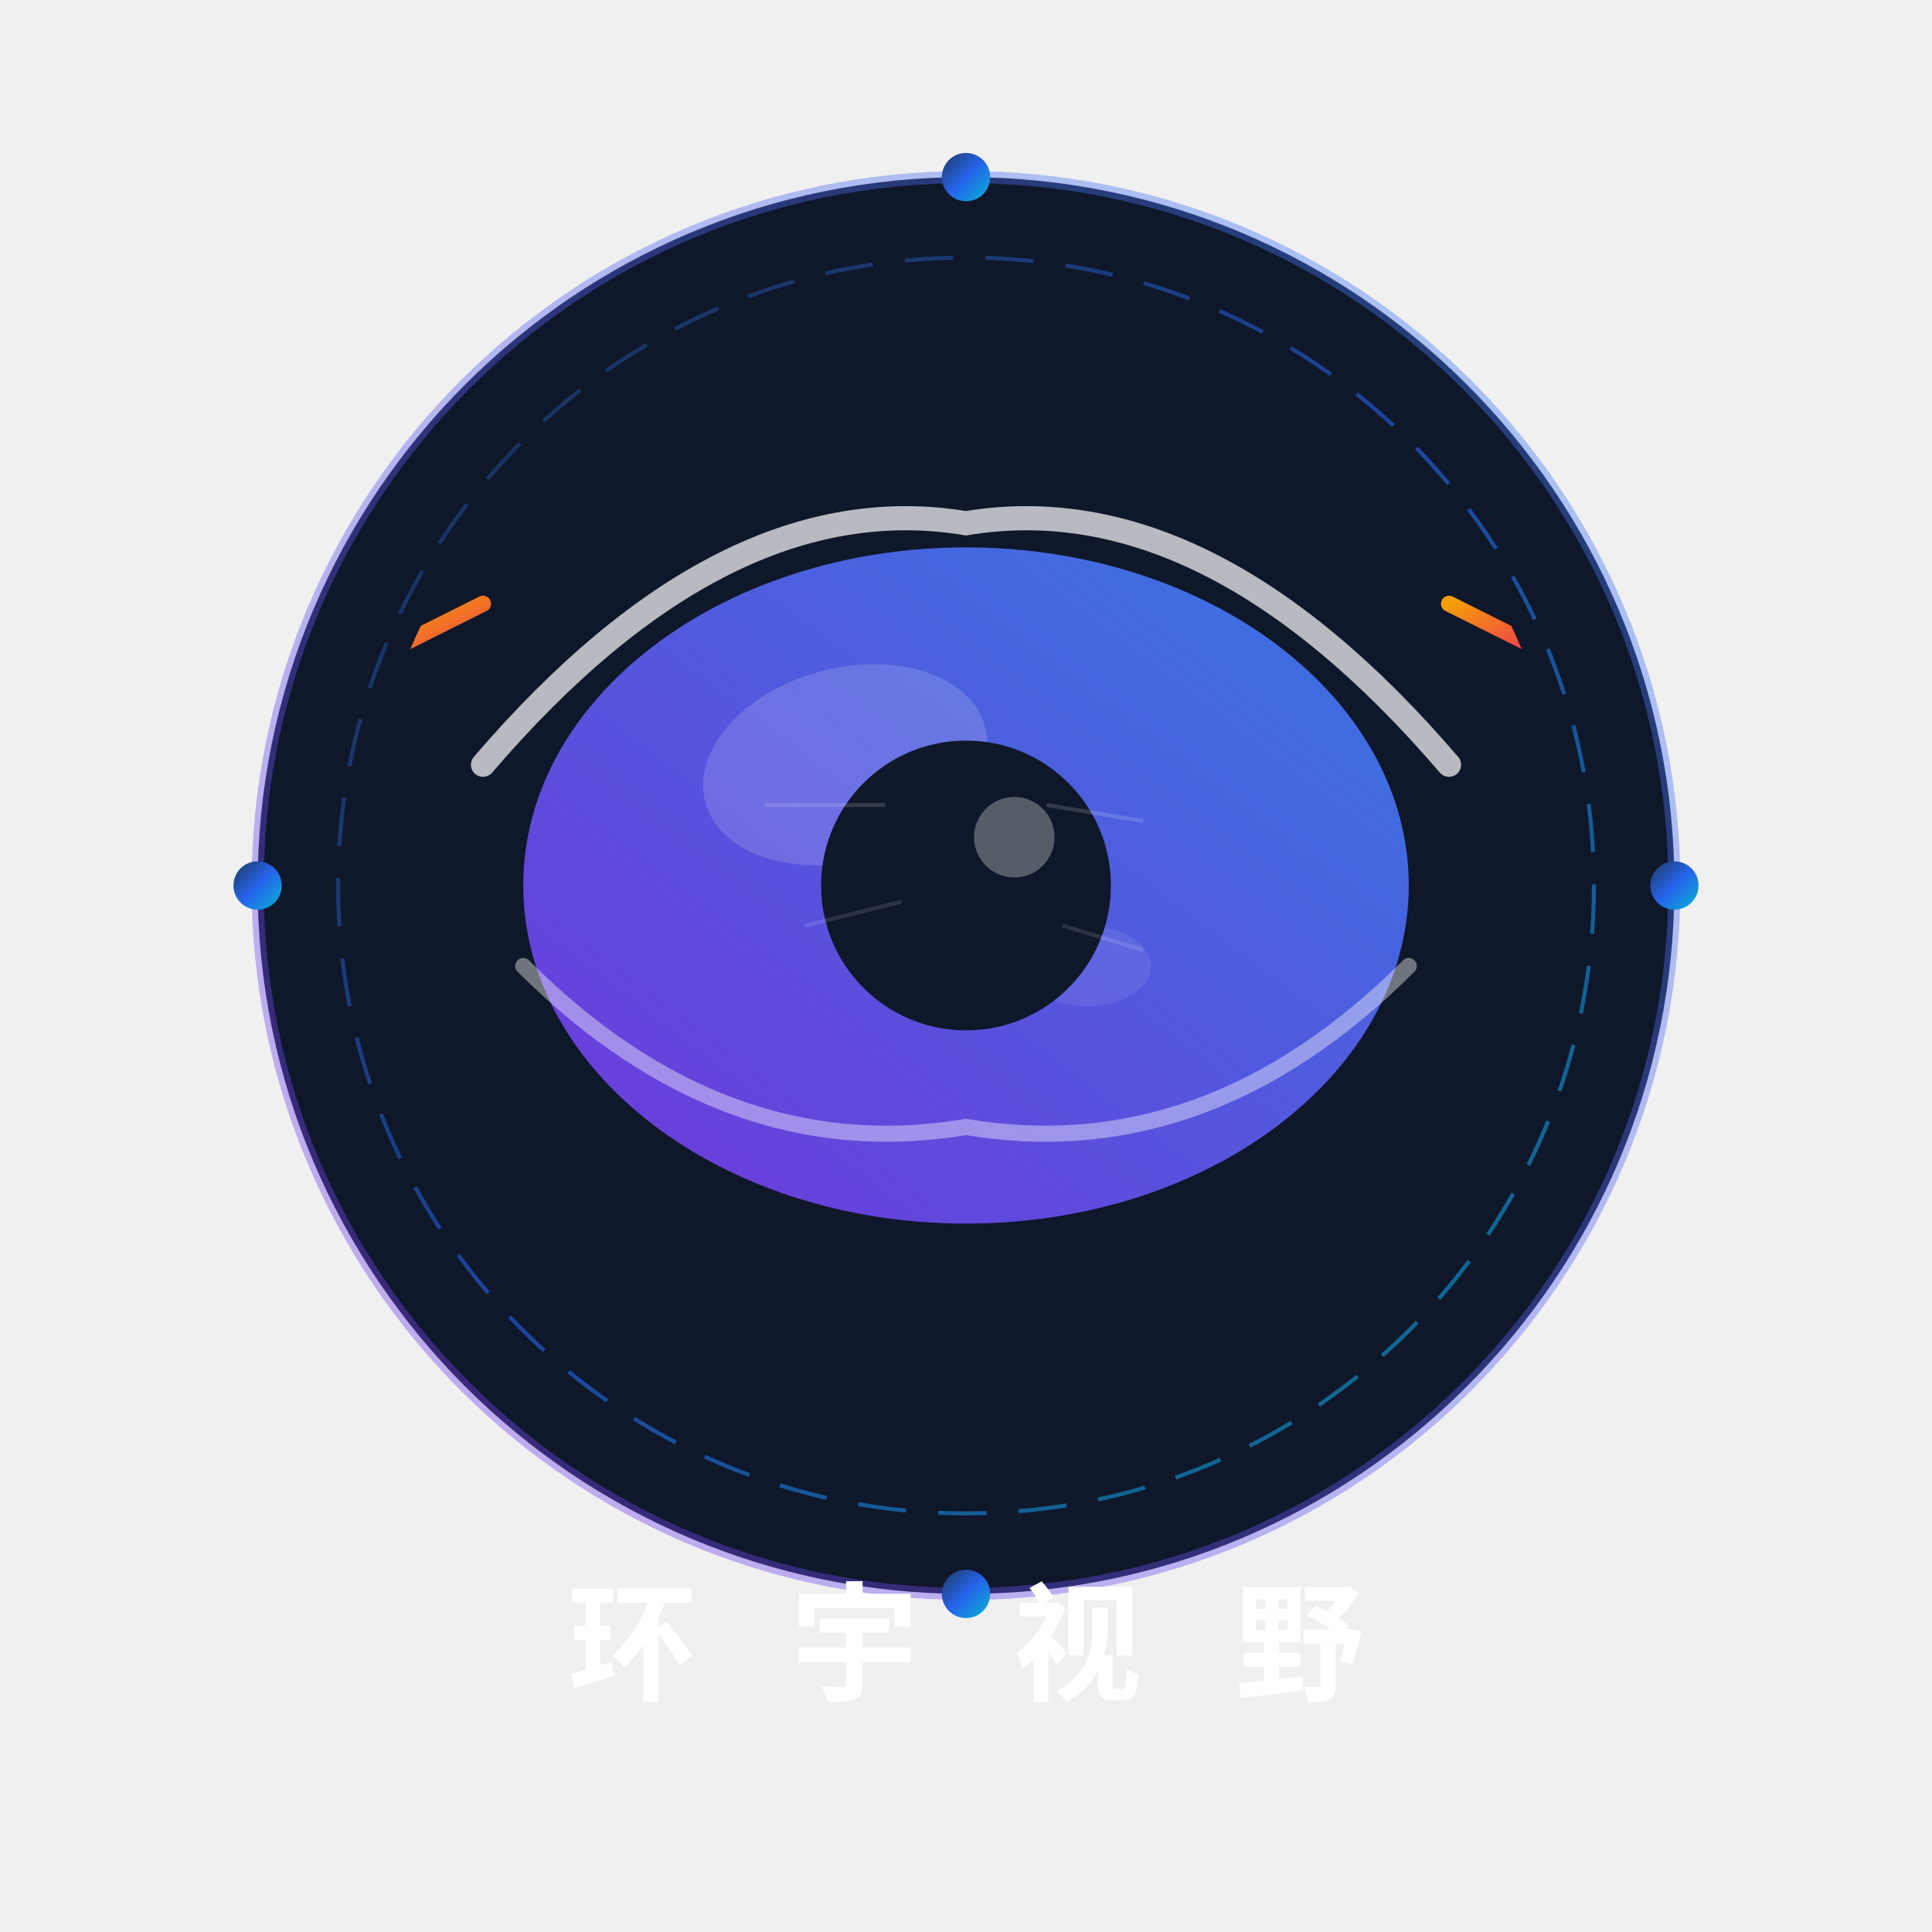
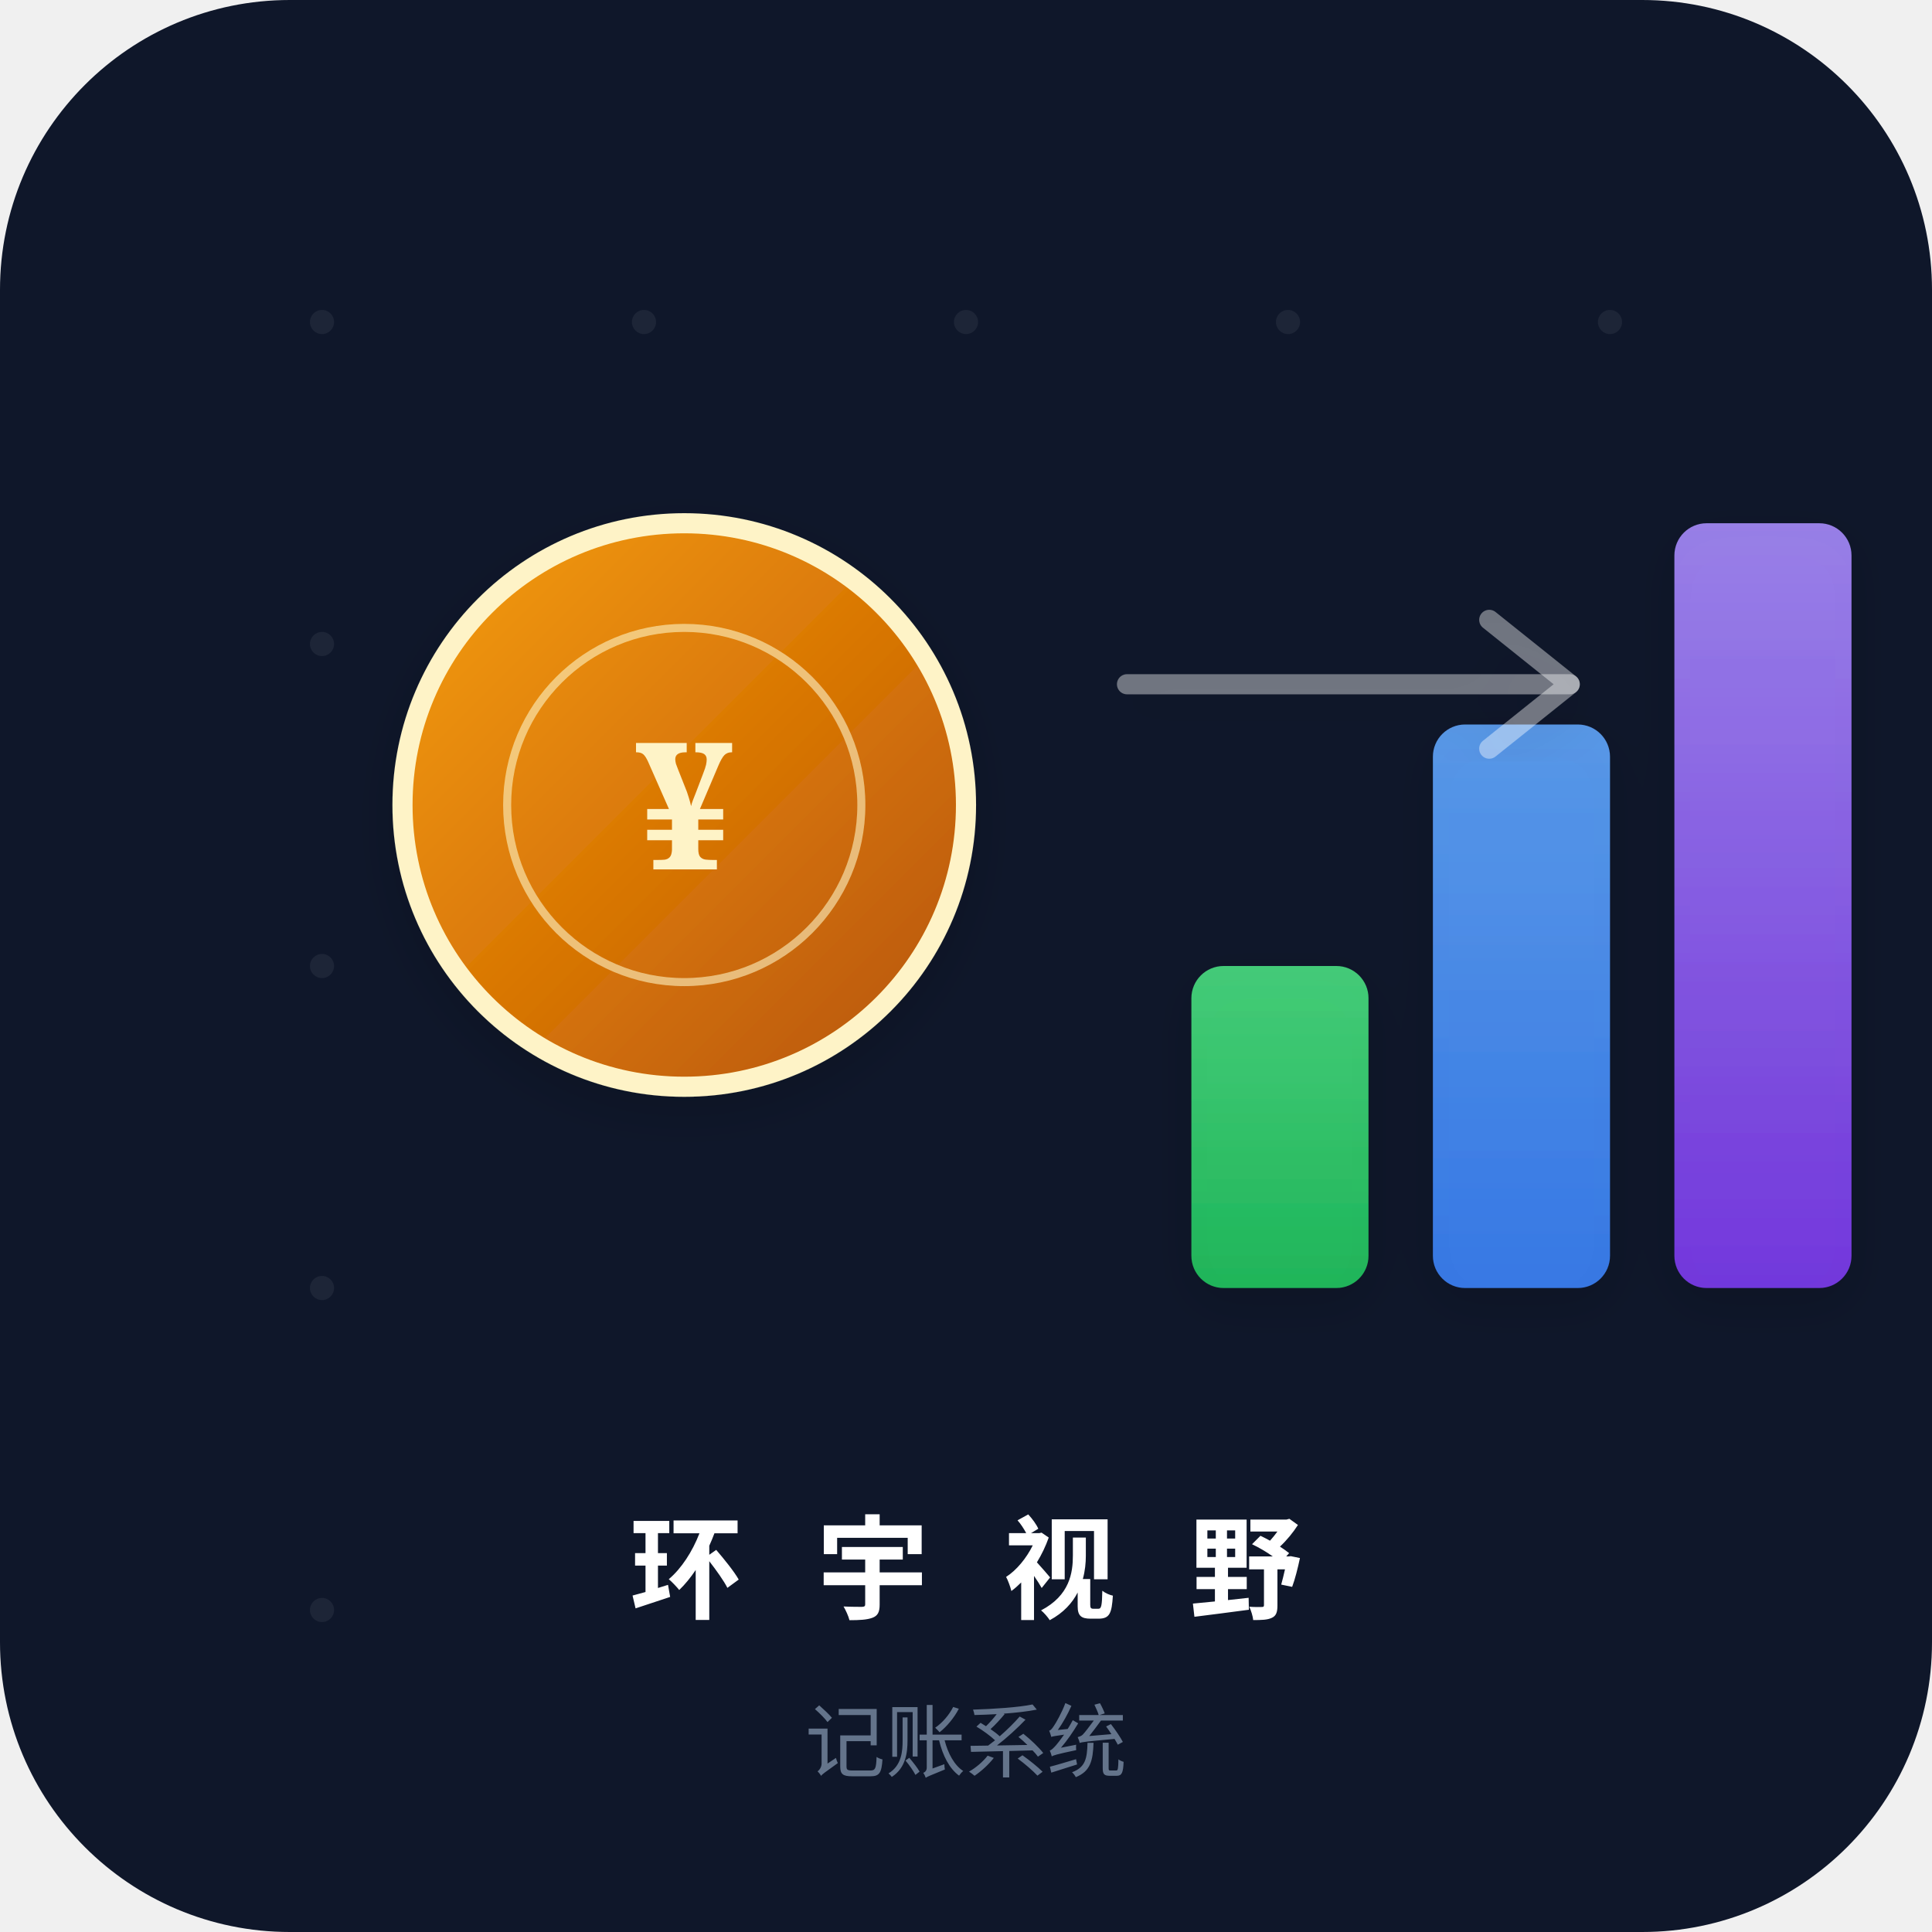
<svg xmlns="http://www.w3.org/2000/svg" viewBox="0 0 240 240">
  <defs>
-     <linearGradient id="g1" x1="0%" y1="0%" x2="100%" y2="100%">
-       <stop offset="0%" style="stop-color:#1e3a5f" />
-       <stop offset="50%" style="stop-color:#2563eb" />
-       <stop offset="100%" style="stop-color:#06b6d4" />
+     <linearGradient id="gold" x1="0%" y1="0%" x2="100%" y2="100%">
+       <stop offset="0%" style="stop-color:#f59e0b" />
+       <stop offset="50%" style="stop-color:#d97706" />
+       <stop offset="100%" style="stop-color:#b45309" />
    </linearGradient>
-     <linearGradient id="g2" x1="0%" y1="100%" x2="100%" y2="0%">
+     <linearGradient id="bar1" x1="0%" y1="100%" x2="0%" y2="0%">
+       <stop offset="0%" style="stop-color:#22c55e" />
+       <stop offset="100%" style="stop-color:#4ade80" />
+     </linearGradient>
+     <linearGradient id="bar2" x1="0%" y1="100%" x2="0%" y2="0%">
+       <stop offset="0%" style="stop-color:#3b82f6" />
+       <stop offset="100%" style="stop-color:#60a5fa" />
+     </linearGradient>
+     <linearGradient id="bar3" x1="0%" y1="100%" x2="0%" y2="0%">
      <stop offset="0%" style="stop-color:#7c3aed" />
-       <stop offset="100%" style="stop-color:#3b82f6" />
+       <stop offset="100%" style="stop-color:#a78bfa" />
    </linearGradient>
-     <linearGradient id="g3" x1="0%" y1="0%" x2="100%" y2="100%">
-       <stop offset="0%" style="stop-color:#f59e0b" />
-       <stop offset="100%" style="stop-color:#ef4444" />
-     </linearGradient>
-     <filter id="glow">
-       <feGaussianBlur stdDeviation="2" result="blur" />
-       <feMerge>
-         <feMergeNode in="blur" />
-         <feMergeNode in="SourceGraphic" />
-       </feMerge>
+     <filter id="shadow">
+       <feDropShadow dx="0" dy="2" stdDeviation="3" flood-color="#000" flood-opacity="0.15" />
    </filter>
-     <clipPath id="circleClip">
-       <circle cx="120" cy="110" r="75" />
-     </clipPath>
  </defs>
-   <circle cx="120" cy="110" r="88" fill="#0f172a" />
-   <circle cx="120" cy="110" r="88" fill="none" stroke="url(#g2)" stroke-width="1.5" opacity="0.4" />
-   <circle cx="120" cy="110" r="78" fill="none" stroke="url(#g1)" stroke-width="0.5" opacity="0.6" stroke-dasharray="6 4" />
-   <g clip-path="url(#circleClip)">
-     <ellipse cx="120" cy="110" rx="55" ry="42" fill="url(#g2)" opacity="0.9" />
-     <ellipse cx="105" cy="95" rx="18" ry="12" fill="white" opacity="0.15" transform="rotate(-15 105 95)" />
-     <ellipse cx="135" cy="120" rx="8" ry="5" fill="white" opacity="0.08" />
-     <circle cx="120" cy="110" r="18" fill="#0f172a" />
-     <circle cx="126" cy="104" r="5" fill="white" opacity="0.3" />
-     <line x1="95" y1="100" x2="110" y2="100" stroke="white" stroke-width="0.5" opacity="0.15" />
-     <line x1="100" y1="115" x2="112" y2="112" stroke="white" stroke-width="0.5" opacity="0.12" />
-     <line x1="130" y1="100" x2="142" y2="102" stroke="white" stroke-width="0.5" opacity="0.15" />
-     <line x1="132" y1="115" x2="142" y2="118" stroke="white" stroke-width="0.5" opacity="0.12" />
-     <path d="M 60 95 Q 90 60 120 65 Q 150 60 180 95" fill="none" stroke="white" stroke-width="3" stroke-linecap="round" opacity="0.7" />
-     <path d="M 65 120 Q 90 145 120 140 Q 150 145 175 120" fill="none" stroke="white" stroke-width="2" stroke-linecap="round" opacity="0.4" />
-     <path d="M 50 80 L 60 75" stroke="url(#g3)" stroke-width="2" stroke-linecap="round" />
-     <path d="M 190 80 L 180 75" stroke="url(#g3)" stroke-width="2" stroke-linecap="round" />
+   <rect x="0" y="0" width="240" height="240" rx="36" fill="#0f172a" />
+   <g opacity="0.06">
+     <circle cx="40" cy="40" r="1.5" fill="white" />
+     <circle cx="80" cy="40" r="1.5" fill="white" />
+     <circle cx="120" cy="40" r="1.5" fill="white" />
+     <circle cx="160" cy="40" r="1.5" fill="white" />
+     <circle cx="200" cy="40" r="1.5" fill="white" />
+     <circle cx="40" cy="80" r="1.5" fill="white" />
+     <circle cx="40" cy="120" r="1.5" fill="white" />
+     <circle cx="40" cy="160" r="1.5" fill="white" />
+     <circle cx="40" cy="200" r="1.5" fill="white" />
  </g>
-   <circle cx="120" cy="22" r="3" fill="url(#g1)" />
-   <circle cx="120" cy="198" r="3" fill="url(#g1)" />
-   <circle cx="32" cy="110" r="3" fill="url(#g1)" />
-   <circle cx="208" cy="110" r="3" fill="url(#g1)" />
-   <text x="120" y="210" text-anchor="middle" fill="white" font-size="16" font-weight="700" font-family="Microsoft YaHei, sans-serif" letter-spacing="4">环 宇 视 野</text>
+   <g filter="url(#shadow)">
+     <circle cx="85" cy="100" r="35" fill="url(#gold)" stroke="#fef3c7" stroke-width="2.5" />
+     <circle cx="85" cy="100" r="22" fill="none" stroke="#fef3c7" stroke-width="1" opacity="0.6" />
+     <text x="85" y="108" text-anchor="middle" fill="#fef3c7" font-size="22" font-weight="900" font-family="serif">¥</text>
+   </g>
+   <g filter="url(#shadow)">
+     <rect x="148" y="120" width="22" height="40" rx="4" fill="url(#bar1)" opacity="0.9" />
+     <rect x="178" y="90" width="22" height="70" rx="4" fill="url(#bar2)" opacity="0.9" />
+     <rect x="208" y="65" width="22" height="95" rx="4" fill="url(#bar3)" opacity="0.9" />
+   </g>
+   <g transform="translate(140, 55)" filter="url(#shadow)">
+     <path d="M 0 30 L 55 30" stroke="white" stroke-width="2.5" stroke-linecap="round" opacity="0.4" />
+     <polyline points="45,22 55,30 45,38" fill="none" stroke="white" stroke-width="2.5" stroke-linecap="round" stroke-linejoin="round" opacity="0.4" />
+   </g>
+   <text x="120" y="200" text-anchor="middle" fill="white" font-size="14" font-weight="700" font-family="Microsoft YaHei, sans-serif" letter-spacing="3">环 宇 视 野</text>
+   <text x="120" y="220" text-anchor="middle" fill="#64748b" font-size="10" font-family="Microsoft YaHei, sans-serif">记账系统</text>
</svg>
